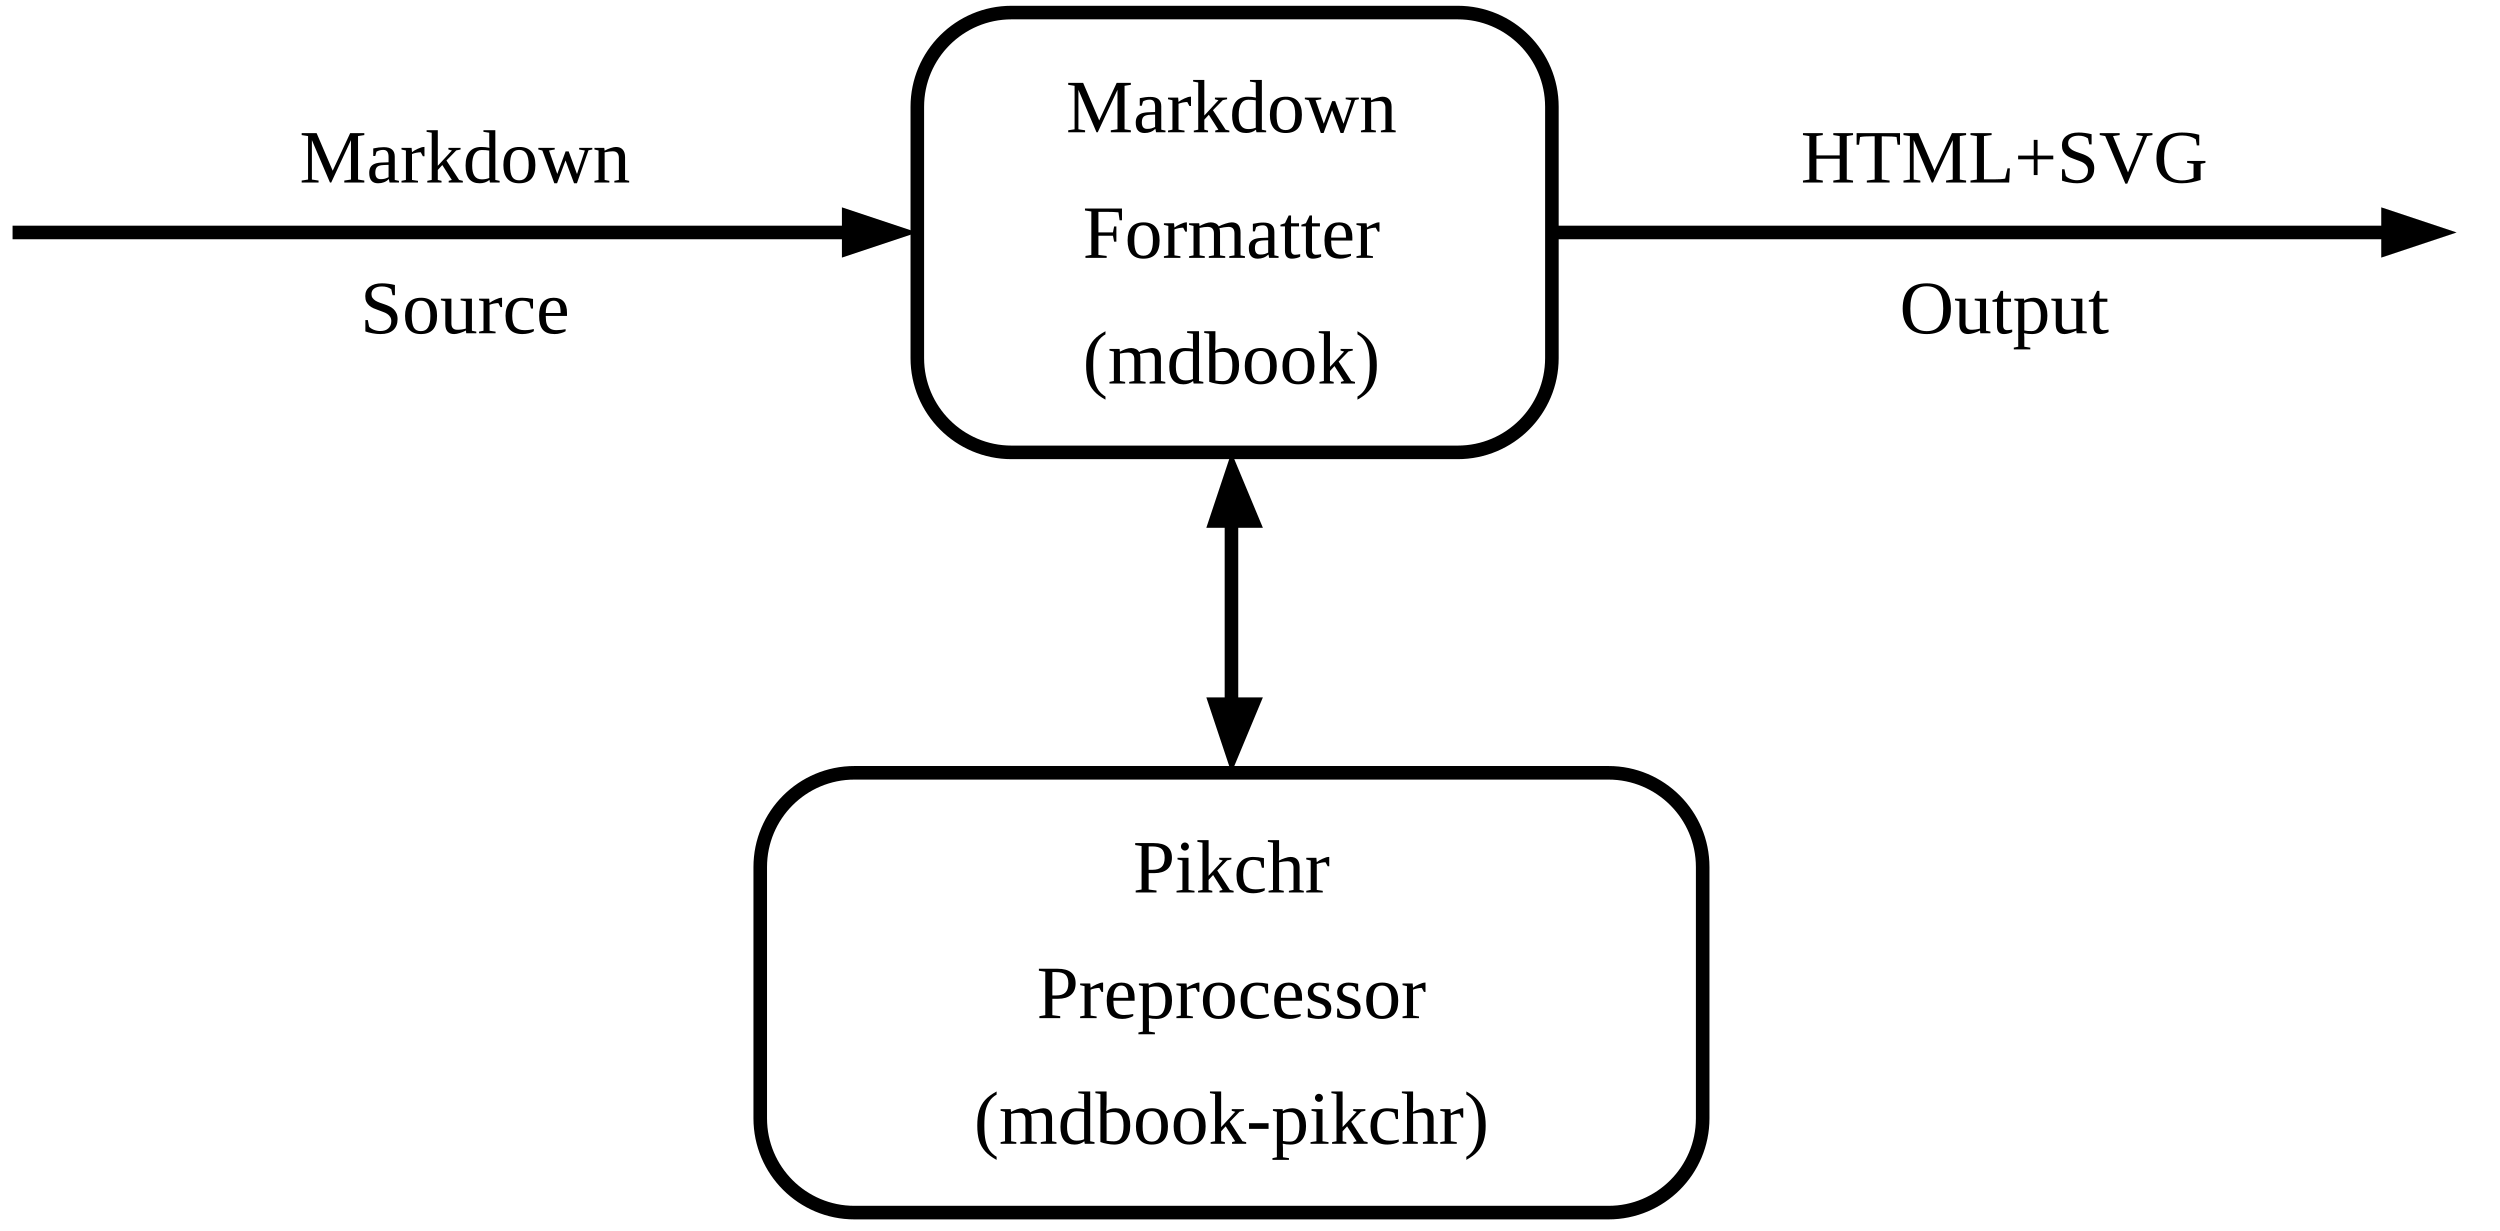
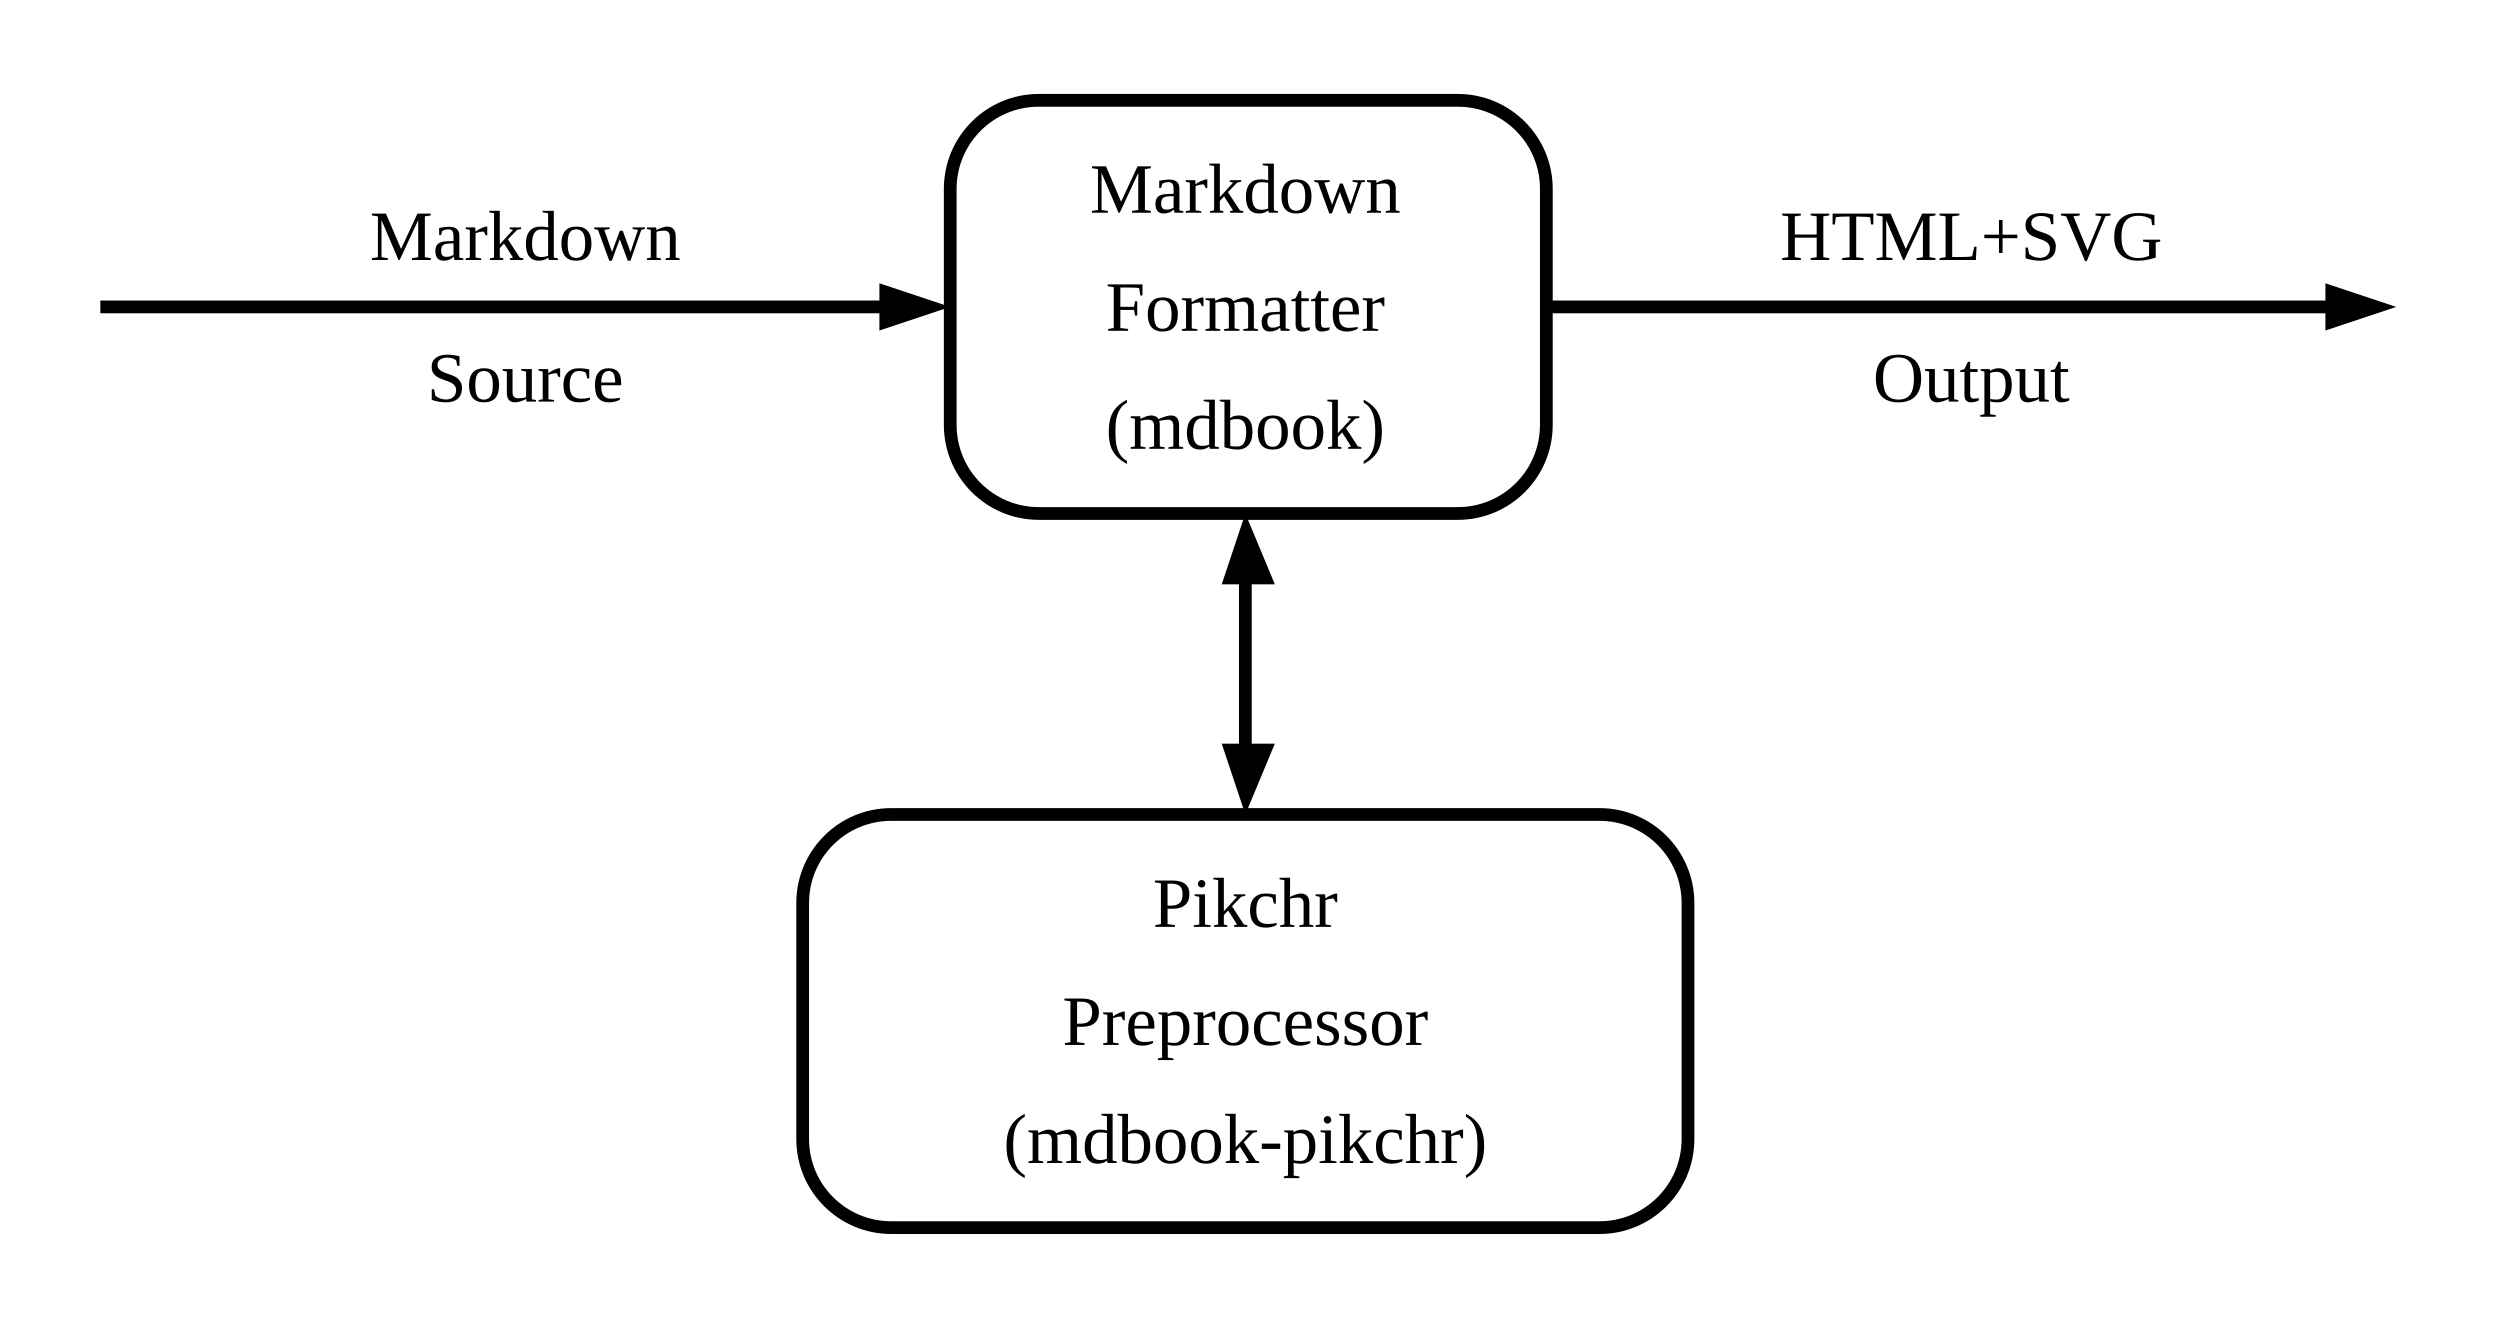
- <svg xmlns="http://www.w3.org/2000/svg" class="pikchr" viewBox="0 0 397.901 195.84">
-   <polygon points="146,37 134,41 134,33" style="fill:rgb(0,0,0)" />
-   <path d="M2,37L140,37" style="fill:none;stroke-width:2.16;stroke:rgb(0,0,0);" />
-   <text x="74" y="25" text-anchor="middle" fill="rgb(0,0,0)" dominant-baseline="central">Markdown</text>
-   <text x="74" y="49" text-anchor="middle" fill="rgb(0,0,0)" dominant-baseline="central">Source</text>
-   <path d="M161,72L232,72A15 15 0 0 0 247 57L247,17A15 15 0 0 0 232 2L161,2A15 15 0 0 0 146 17L146,57A15 15 0 0 0 161 72Z" style="fill:none;stroke-width:2.16;stroke:rgb(0,0,0);" />
-   <text x="196" y="17" text-anchor="middle" fill="rgb(0,0,0)" dominant-baseline="central">Markdown</text>
-   <text x="196" y="37" text-anchor="middle" fill="rgb(0,0,0)" dominant-baseline="central">Formatter</text>
-   <text x="196" y="57" text-anchor="middle" fill="rgb(0,0,0)" dominant-baseline="central">(mdbook)</text>
-   <polygon points="391,37 379,41 379,33" style="fill:rgb(0,0,0)" />
-   <path d="M247,37L385,37" style="fill:none;stroke-width:2.16;stroke:rgb(0,0,0);" />
-   <text x="319" y="25" text-anchor="middle" fill="rgb(0,0,0)" dominant-baseline="central">HTML+SVG</text>
-   <text x="319" y="49" text-anchor="middle" fill="rgb(0,0,0)" dominant-baseline="central">Output</text>
-   <polygon points="196,72 201,84 192,84" style="fill:rgb(0,0,0)" />
-   <polygon points="196,123 192,111 201,111" style="fill:rgb(0,0,0)" />
-   <path d="M196,78L196,117" style="fill:none;stroke-width:2.16;stroke:rgb(0,0,0);" />
-   <path d="M136,193L256,193A15 15 0 0 0 271 178L271,138A15 15 0 0 0 256 123L136,123A15 15 0 0 0 121 138L121,178A15 15 0 0 0 136 193Z" style="fill:none;stroke-width:2.16;stroke:rgb(0,0,0);" />
-   <text x="196" y="138" text-anchor="middle" fill="rgb(0,0,0)" dominant-baseline="central">Pikchr</text>
-   <text x="196" y="158" text-anchor="middle" fill="rgb(0,0,0)" dominant-baseline="central">Preprocessor</text>
-   <text x="196" y="178" text-anchor="middle" fill="rgb(0,0,0)" dominant-baseline="central">(mdbook-pikchr)</text>
+ <svg xmlns="http://www.w3.org/2000/svg" class="pikchr" viewBox="0 0 423.581 225.84">
+   <path d="M17,223L406,223A15 15 0 0 0 421 208L421,17A15 15 0 0 0 406 2L17,2A15 15 0 0 0 2 17L2,208A15 15 0 0 0 17 223Z" style="fill:rgb(255,255,255);stroke-width:2.16;stroke:rgb(255,255,255);" />
+   <polygon points="161,52 149,56 149,48" style="fill:rgb(0,0,0)" />
+   <path d="M17,52L155,52" style="fill:none;stroke-width:2.16;stroke:rgb(0,0,0);" />
+   <text x="89" y="40" text-anchor="middle" fill="rgb(0,0,0)" dominant-baseline="central">Markdown</text>
+   <text x="89" y="64" text-anchor="middle" fill="rgb(0,0,0)" dominant-baseline="central">Source</text>
+   <path d="M176,87L247,87A15 15 0 0 0 262 72L262,32A15 15 0 0 0 247 17L176,17A15 15 0 0 0 161 32L161,72A15 15 0 0 0 176 87Z" style="fill:none;stroke-width:2.16;stroke:rgb(0,0,0);" />
+   <text x="211" y="32" text-anchor="middle" fill="rgb(0,0,0)" dominant-baseline="central">Markdown</text>
+   <text x="211" y="52" text-anchor="middle" fill="rgb(0,0,0)" dominant-baseline="central">Formatter</text>
+   <text x="211" y="72" text-anchor="middle" fill="rgb(0,0,0)" dominant-baseline="central">(mdbook)</text>
+   <polygon points="406,52 394,56 394,48" style="fill:rgb(0,0,0)" />
+   <path d="M262,52L400,52" style="fill:none;stroke-width:2.16;stroke:rgb(0,0,0);" />
+   <text x="334" y="40" text-anchor="middle" fill="rgb(0,0,0)" dominant-baseline="central">HTML+SVG</text>
+   <text x="334" y="64" text-anchor="middle" fill="rgb(0,0,0)" dominant-baseline="central">Output</text>
+   <polygon points="211,87 216,99 207,99" style="fill:rgb(0,0,0)" />
+   <polygon points="211,138 207,126 216,126" style="fill:rgb(0,0,0)" />
+   <path d="M211,93L211,132" style="fill:none;stroke-width:2.16;stroke:rgb(0,0,0);" />
+   <path d="M151,208L271,208A15 15 0 0 0 286 193L286,153A15 15 0 0 0 271 138L151,138A15 15 0 0 0 136 153L136,193A15 15 0 0 0 151 208Z" style="fill:none;stroke-width:2.16;stroke:rgb(0,0,0);" />
+   <text x="211" y="153" text-anchor="middle" fill="rgb(0,0,0)" dominant-baseline="central">Pikchr</text>
+   <text x="211" y="173" text-anchor="middle" fill="rgb(0,0,0)" dominant-baseline="central">Preprocessor</text>
+   <text x="211" y="193" text-anchor="middle" fill="rgb(0,0,0)" dominant-baseline="central">(mdbook-pikchr)</text>
</svg>
